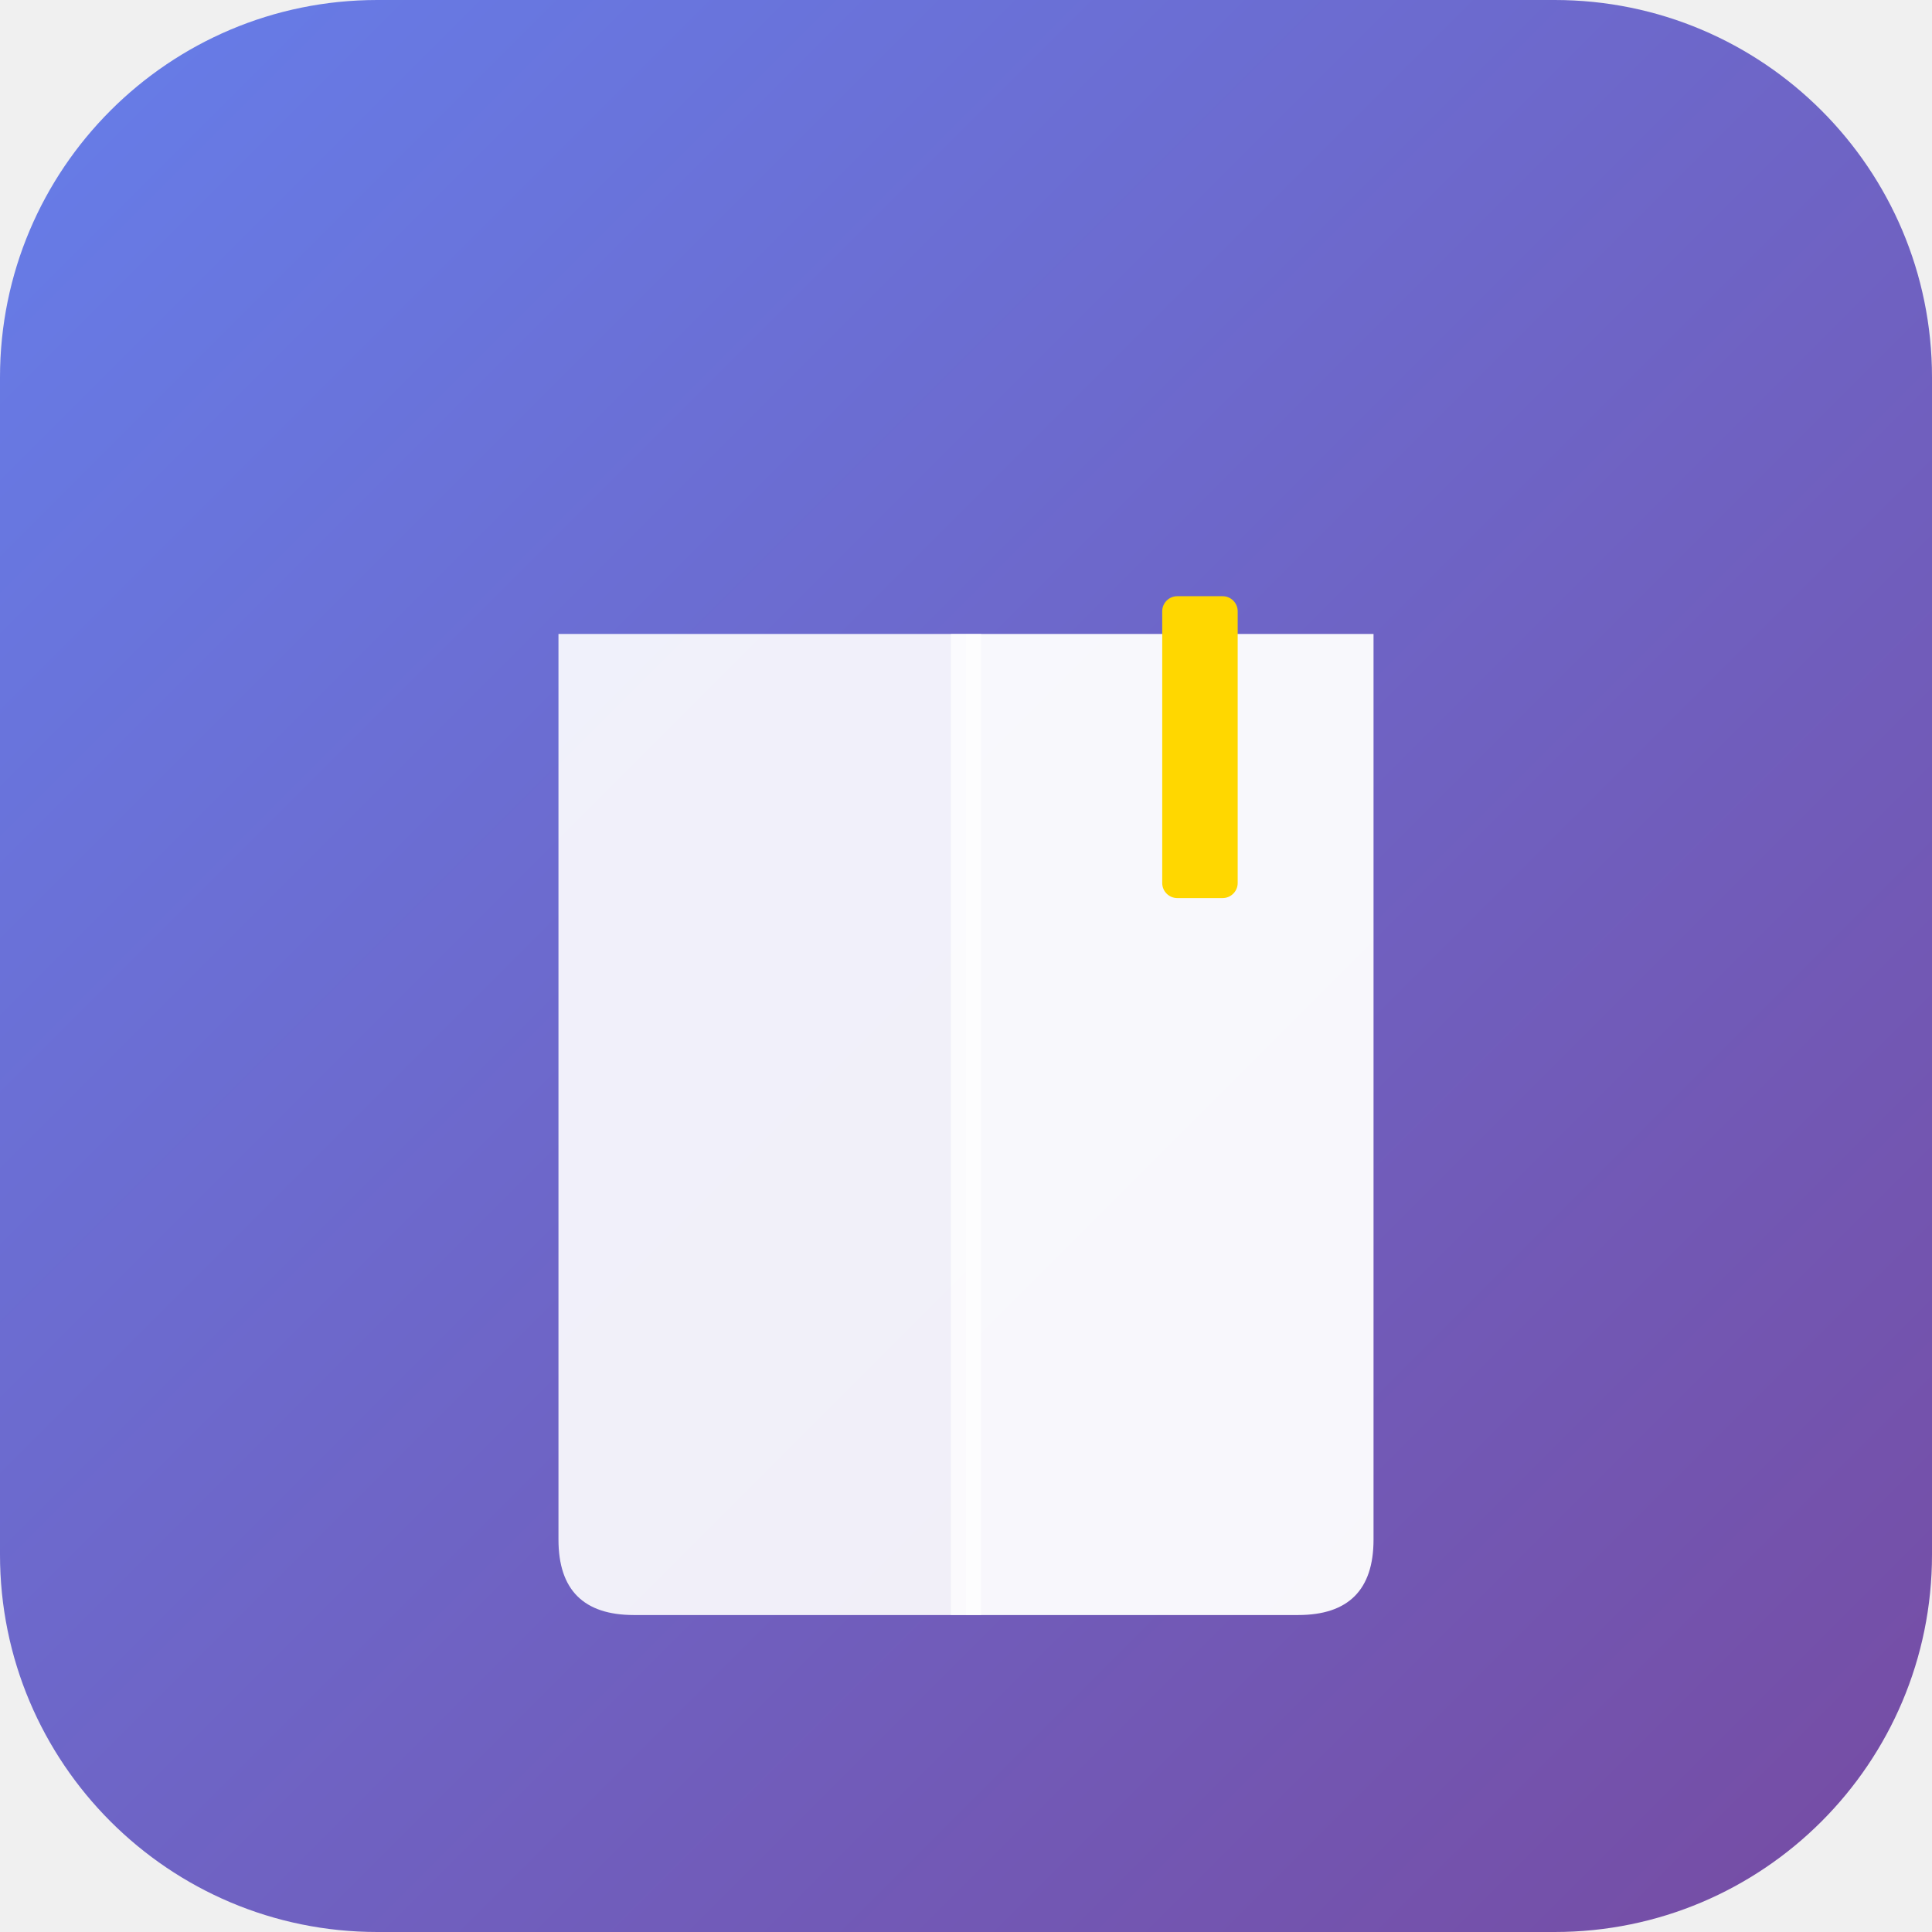
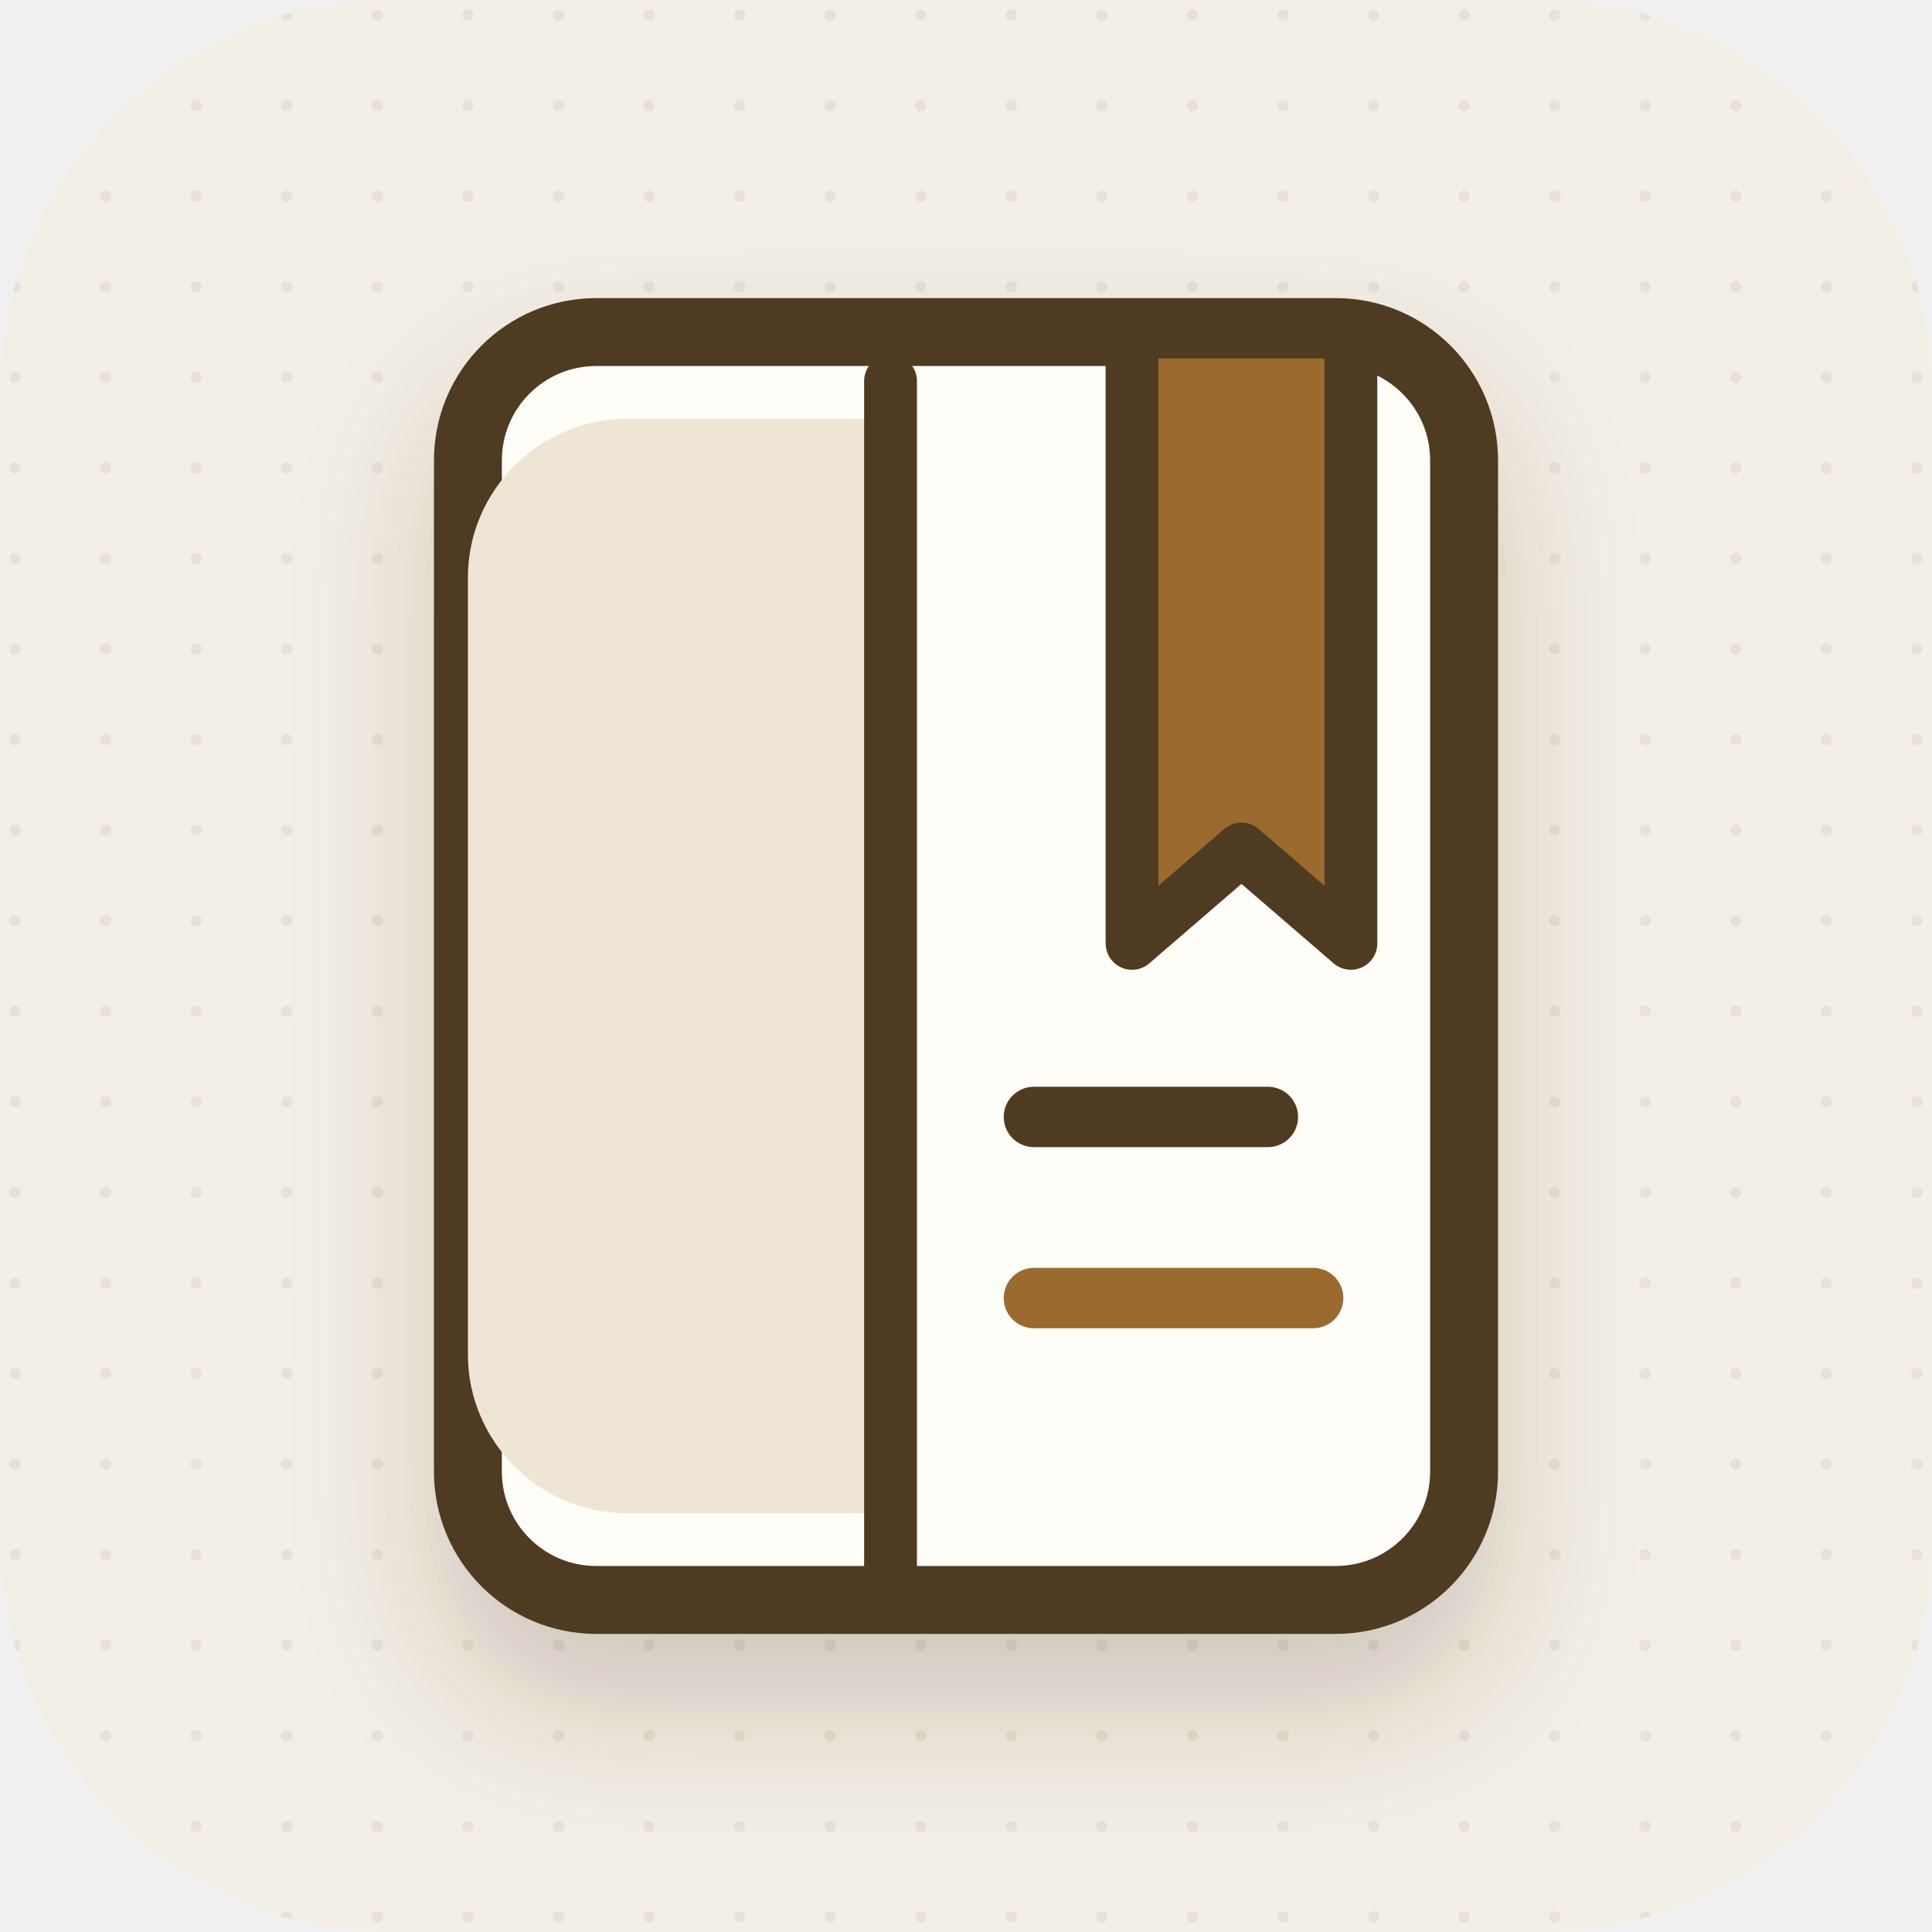
<svg xmlns="http://www.w3.org/2000/svg" width="512" height="512" viewBox="0 0 512 512">
  <defs>
-     <linearGradient id="grad" x1="0%" y1="0%" x2="100%" y2="100%">
-       <stop offset="0%" style="stop-color:#667eea;stop-opacity:1" />
-       <stop offset="100%" style="stop-color:#764ba2;stop-opacity:1" />
-     </linearGradient>
+     <pattern id="paper-dot" width="24" height="24" patternUnits="userSpaceOnUse">
+       <circle cx="4" cy="4" r="1.5" fill="#4f3a23" opacity="0.08" />
+     </pattern>
+     <filter id="soft-shadow" x="-20%" y="-20%" width="140%" height="150%">
+       <feDropShadow dx="0" dy="20" stdDeviation="18" flood-color="#4f3a23" flood-opacity="0.22" />
+     </filter>
  </defs>
-   <rect width="512" height="512" rx="100" fill="url(#grad)" />
-   <g transform="translate(128, 128)">
-     <path d="M 20 40 L 20 280 Q 20 300 40 300 L 128 300 L 128 40 Z" fill="white" opacity="0.9" />
-     <path d="M 128 40 L 128 300 L 216 300 Q 236 300 236 280 L 236 40 Z" fill="white" opacity="0.95" />
-     <rect x="124" y="40" width="8" height="260" fill="white" opacity="0.7" />
-     <rect x="180" y="30" width="20" height="80" rx="4" fill="#ffd700" />
-     <line x1="50" y1="100" x2="110" y2="100" stroke="url(#grad)" stroke-width="4" stroke-linecap="round" />
-     <line x1="50" y1="130" x2="100" y2="130" stroke="url(#grad)" stroke-width="4" stroke-linecap="round" />
-     <line x1="50" y1="160" x2="110" y2="160" stroke="url(#grad)" stroke-width="4" stroke-linecap="round" />
-     <line x1="146" y1="100" x2="206" y2="100" stroke="url(#grad)" stroke-width="4" stroke-linecap="round" />
-     <line x1="146" y1="130" x2="196" y2="130" stroke="url(#grad)" stroke-width="4" stroke-linecap="round" />
-     <line x1="146" y1="160" x2="206" y2="160" stroke="url(#grad)" stroke-width="4" stroke-linecap="round" />
+   <rect width="512" height="512" rx="104" fill="#f4efe6" />
+   <rect width="512" height="512" rx="104" fill="url(#paper-dot)" />
+   <g filter="url(#soft-shadow)">
+     <rect x="124" y="88" width="264" height="336" rx="34" fill="#fffdf8" stroke="#4f3a23" stroke-width="18" />
+     <path d="M166 111h70v290h-70c-23 0-42-19-42-42V153c0-23 19-42 42-42Z" fill="#efe5d4" />
+     <path d="M236 101v320" stroke="#4f3a23" stroke-width="14" stroke-linecap="round" />
+     <path d="M300 88h58v162l-29-25-29 25V88Z" fill="#9a6b2f" />
+     <path d="M300 88h58v162l-29-25-29 25V88Z" fill="#9a6b2f" stroke="#4f3a23" stroke-width="14" stroke-linejoin="round" />
+     <path d="M274 296h62" stroke="#4f3a23" stroke-width="16" stroke-linecap="round" />
+     <path d="M274 344h74" stroke="#9a6b2f" stroke-width="16" stroke-linecap="round" />
  </g>
</svg>
